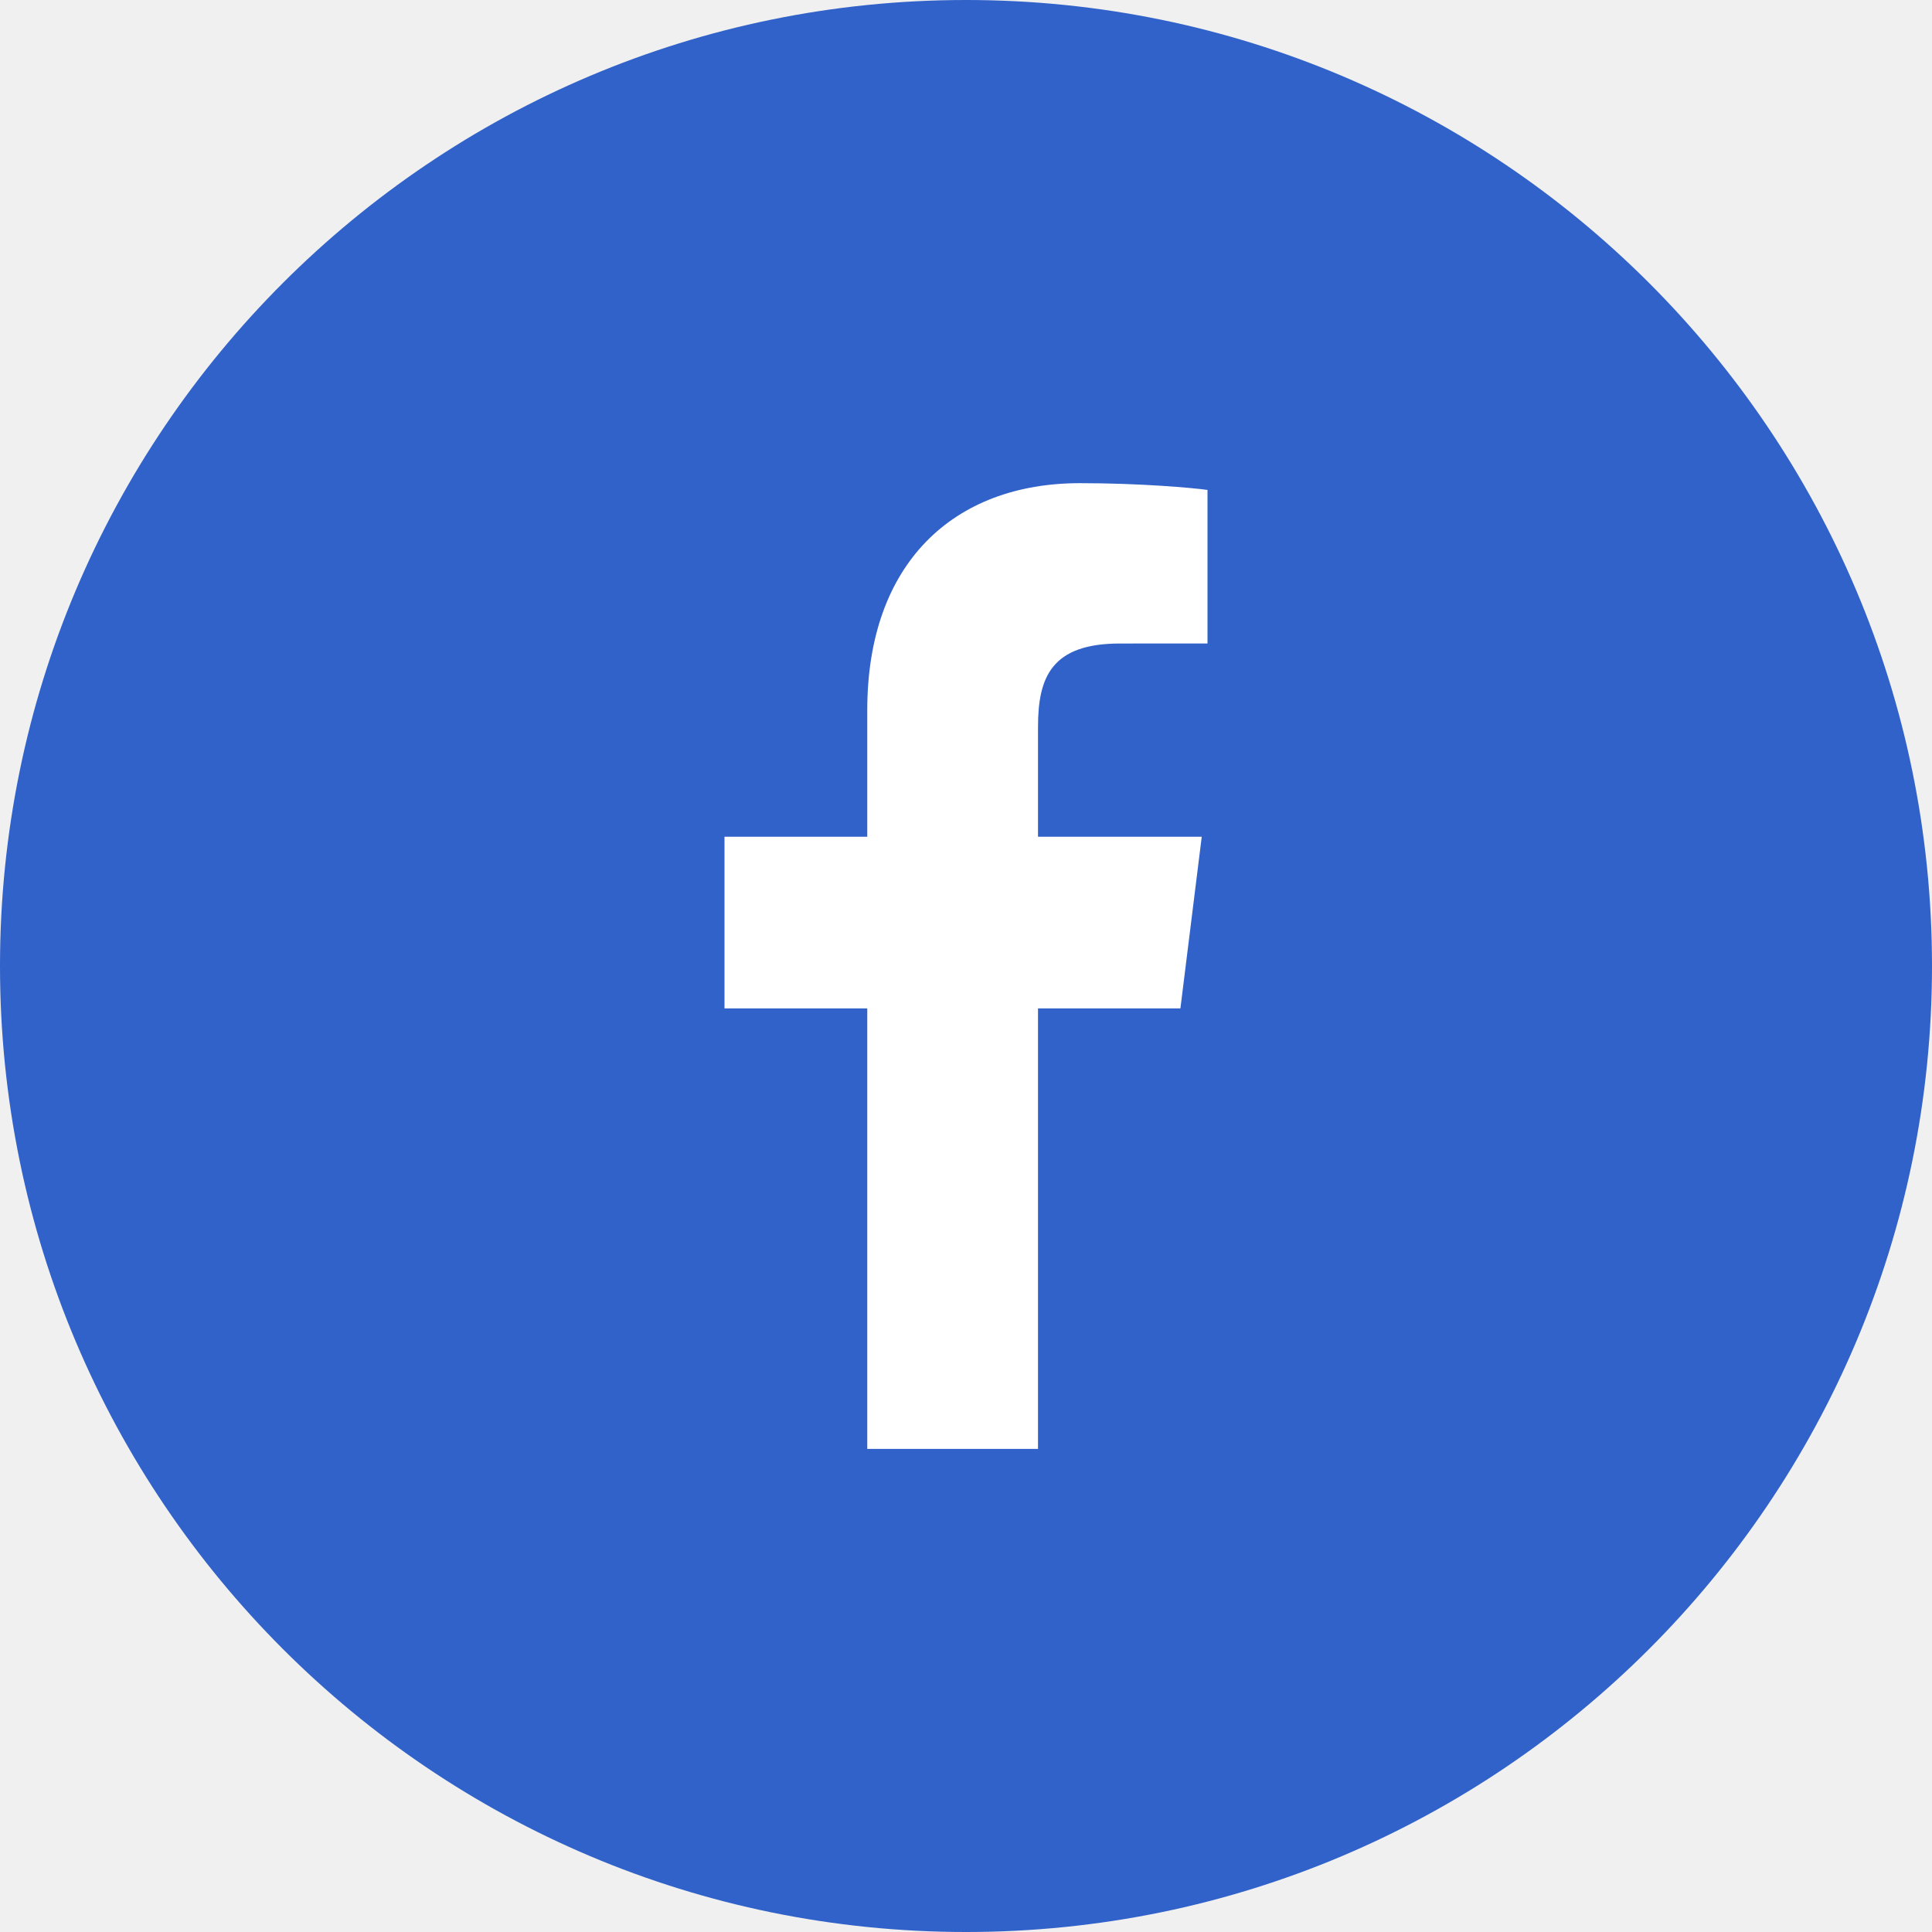
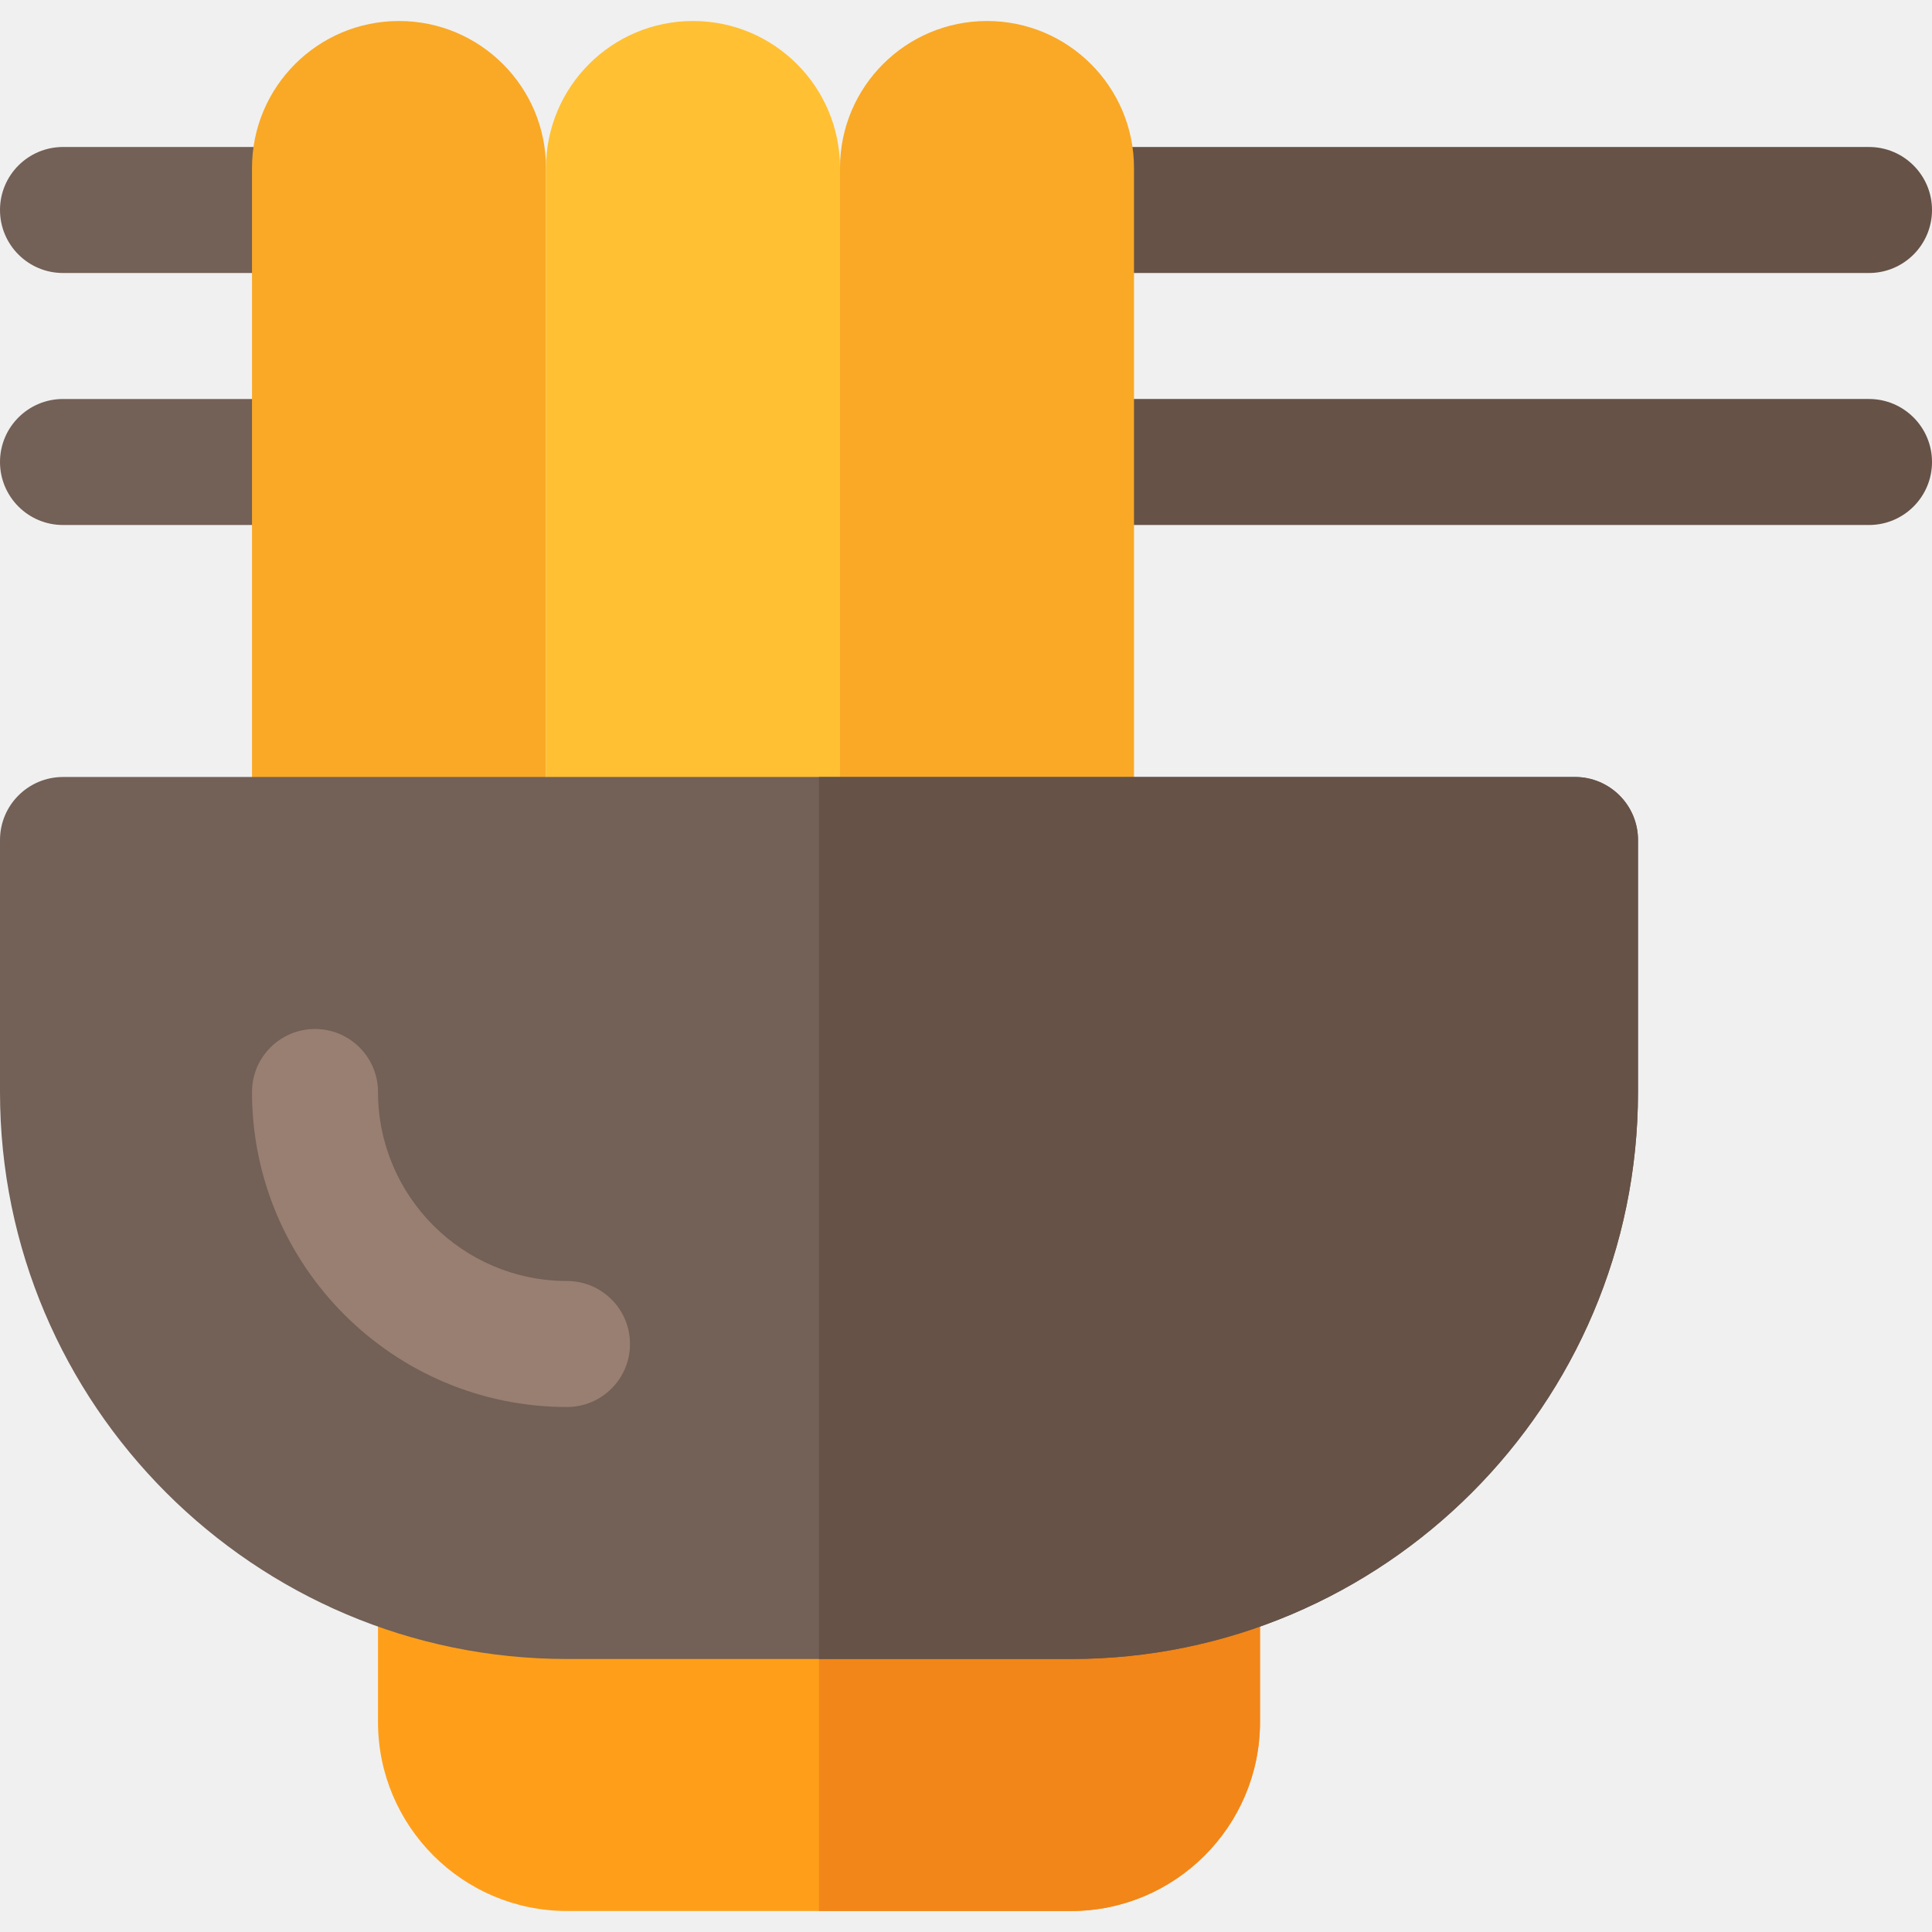
- <svg xmlns="http://www.w3.org/2000/svg" width="48" height="48" viewBox="0 0 48 48" fill="none">
-   <circle cx="24" cy="24" r="24" fill="#3162C9" />
-   <g clip-path="url(#clip0_38_23887)">
-     <path d="M25.789 35.998V25.053H29.327L29.857 20.788H25.789V18.064C25.789 16.829 26.119 15.988 27.825 15.988L30 15.987V12.172C29.624 12.12 28.332 12.004 26.83 12.004C23.694 12.004 21.547 13.992 21.547 17.642V20.788H18V25.053H21.547V35.998L25.789 35.998Z" fill="white" />
+ <svg xmlns="http://www.w3.org/2000/svg" height="800px" width="800px" version="1.1" id="Layer_1" viewBox="0 0 512 512" xml:space="preserve">
+   <path style="fill:#FF9F19;" d="M283.826,506.435H150.261c-27.619,0-50.087-22.468-50.087-50.087v-33.391  c0-9.223,7.479-16.696,16.696-16.696h200.348c9.217,0,16.696,7.473,16.696,16.696v33.391  C333.913,483.967,311.445,506.435,283.826,506.435z" />
+   <path style="fill:#F28618;" d="M317.217,406.261H217.043v100.174h66.783c27.619,0,50.087-22.468,50.087-50.087v-33.391  C333.913,413.734,326.435,406.261,317.217,406.261z" />
+   <g>
+     <path style="fill:#665247;" d="M495.304,72.348H283.826c-9.217,0-16.696-7.473-16.696-16.696s7.479-16.696,16.696-16.696h211.478   c9.217,0,16.696,7.473,16.696,16.696S504.521,72.348,495.304,72.348z" />
+     <path style="fill:#665247;" d="M495.304,139.13H283.826c-9.217,0-16.696-7.473-16.696-16.696s7.479-16.696,16.696-16.696h211.478   c9.217,0,16.696,7.473,16.696,16.696S504.521,139.13,495.304,139.13z" />
  </g>
-   <defs>
-     <clipPath id="clip0_38_23887">
-       <rect width="12" height="24" fill="white" transform="translate(18 12.0002)" />
-     </clipPath>
-   </defs>
+   <g>
+     <path style="fill:#736056;" d="M83.478,72.348H16.696C7.479,72.348,0,64.875,0,55.652s7.479-16.696,16.696-16.696h66.783   c9.217,0,16.696,7.473,16.696,16.696S92.695,72.348,83.478,72.348z" />
+     <path style="fill:#736056;" d="M83.478,139.13H16.696C7.479,139.13,0,131.657,0,122.435s7.479-16.696,16.696-16.696h66.783   c9.217,0,16.696,7.473,16.696,16.696S92.695,139.13,83.478,139.13z" />
+   </g>
+   <path style="fill:#F9A926;" d="M144.696,239.304H66.783V44.522c0-21.515,17.441-38.957,38.957-38.957l0,0  c21.515,0,38.957,17.441,38.957,38.957V239.304z" />
+   <path style="fill:#FFC033;" d="M222.609,239.304h-77.913V44.522c0-21.515,17.441-38.957,38.957-38.957l0,0  c21.515,0,38.957,17.441,38.957,38.957V239.304z" />
+   <path style="fill:#F9A926;" d="M300.522,239.304h-77.913V44.522c0-21.515,17.441-38.957,38.957-38.957l0,0  c21.515,0,38.957,17.441,38.957,38.957V239.304z" />
+   <path style="fill:#736056;" d="M283.826,439.652H150.261C67.403,439.652,0,372.244,0,289.391v-66.783  c0-9.223,7.479-16.696,16.696-16.696h400.696c9.217,0,16.696,7.473,16.696,16.696v66.783  C434.087,372.244,366.684,439.652,283.826,439.652z" />
+   <path style="fill:#665247;" d="M417.391,205.913H217.043v233.739h66.783c82.858,0,150.261-67.408,150.261-150.261v-66.783  C434.087,213.386,426.608,205.913,417.391,205.913z" />
+   <path style="fill:#997F72;" d="M150.261,372.87c-46.032,0-83.478-37.446-83.478-83.478c0-9.223,7.479-16.696,16.696-16.696  s16.696,7.473,16.696,16.696c0,27.619,22.468,50.087,50.087,50.087c9.217,0,16.696,7.473,16.696,16.696  S159.478,372.87,150.261,372.87z" />
</svg>
